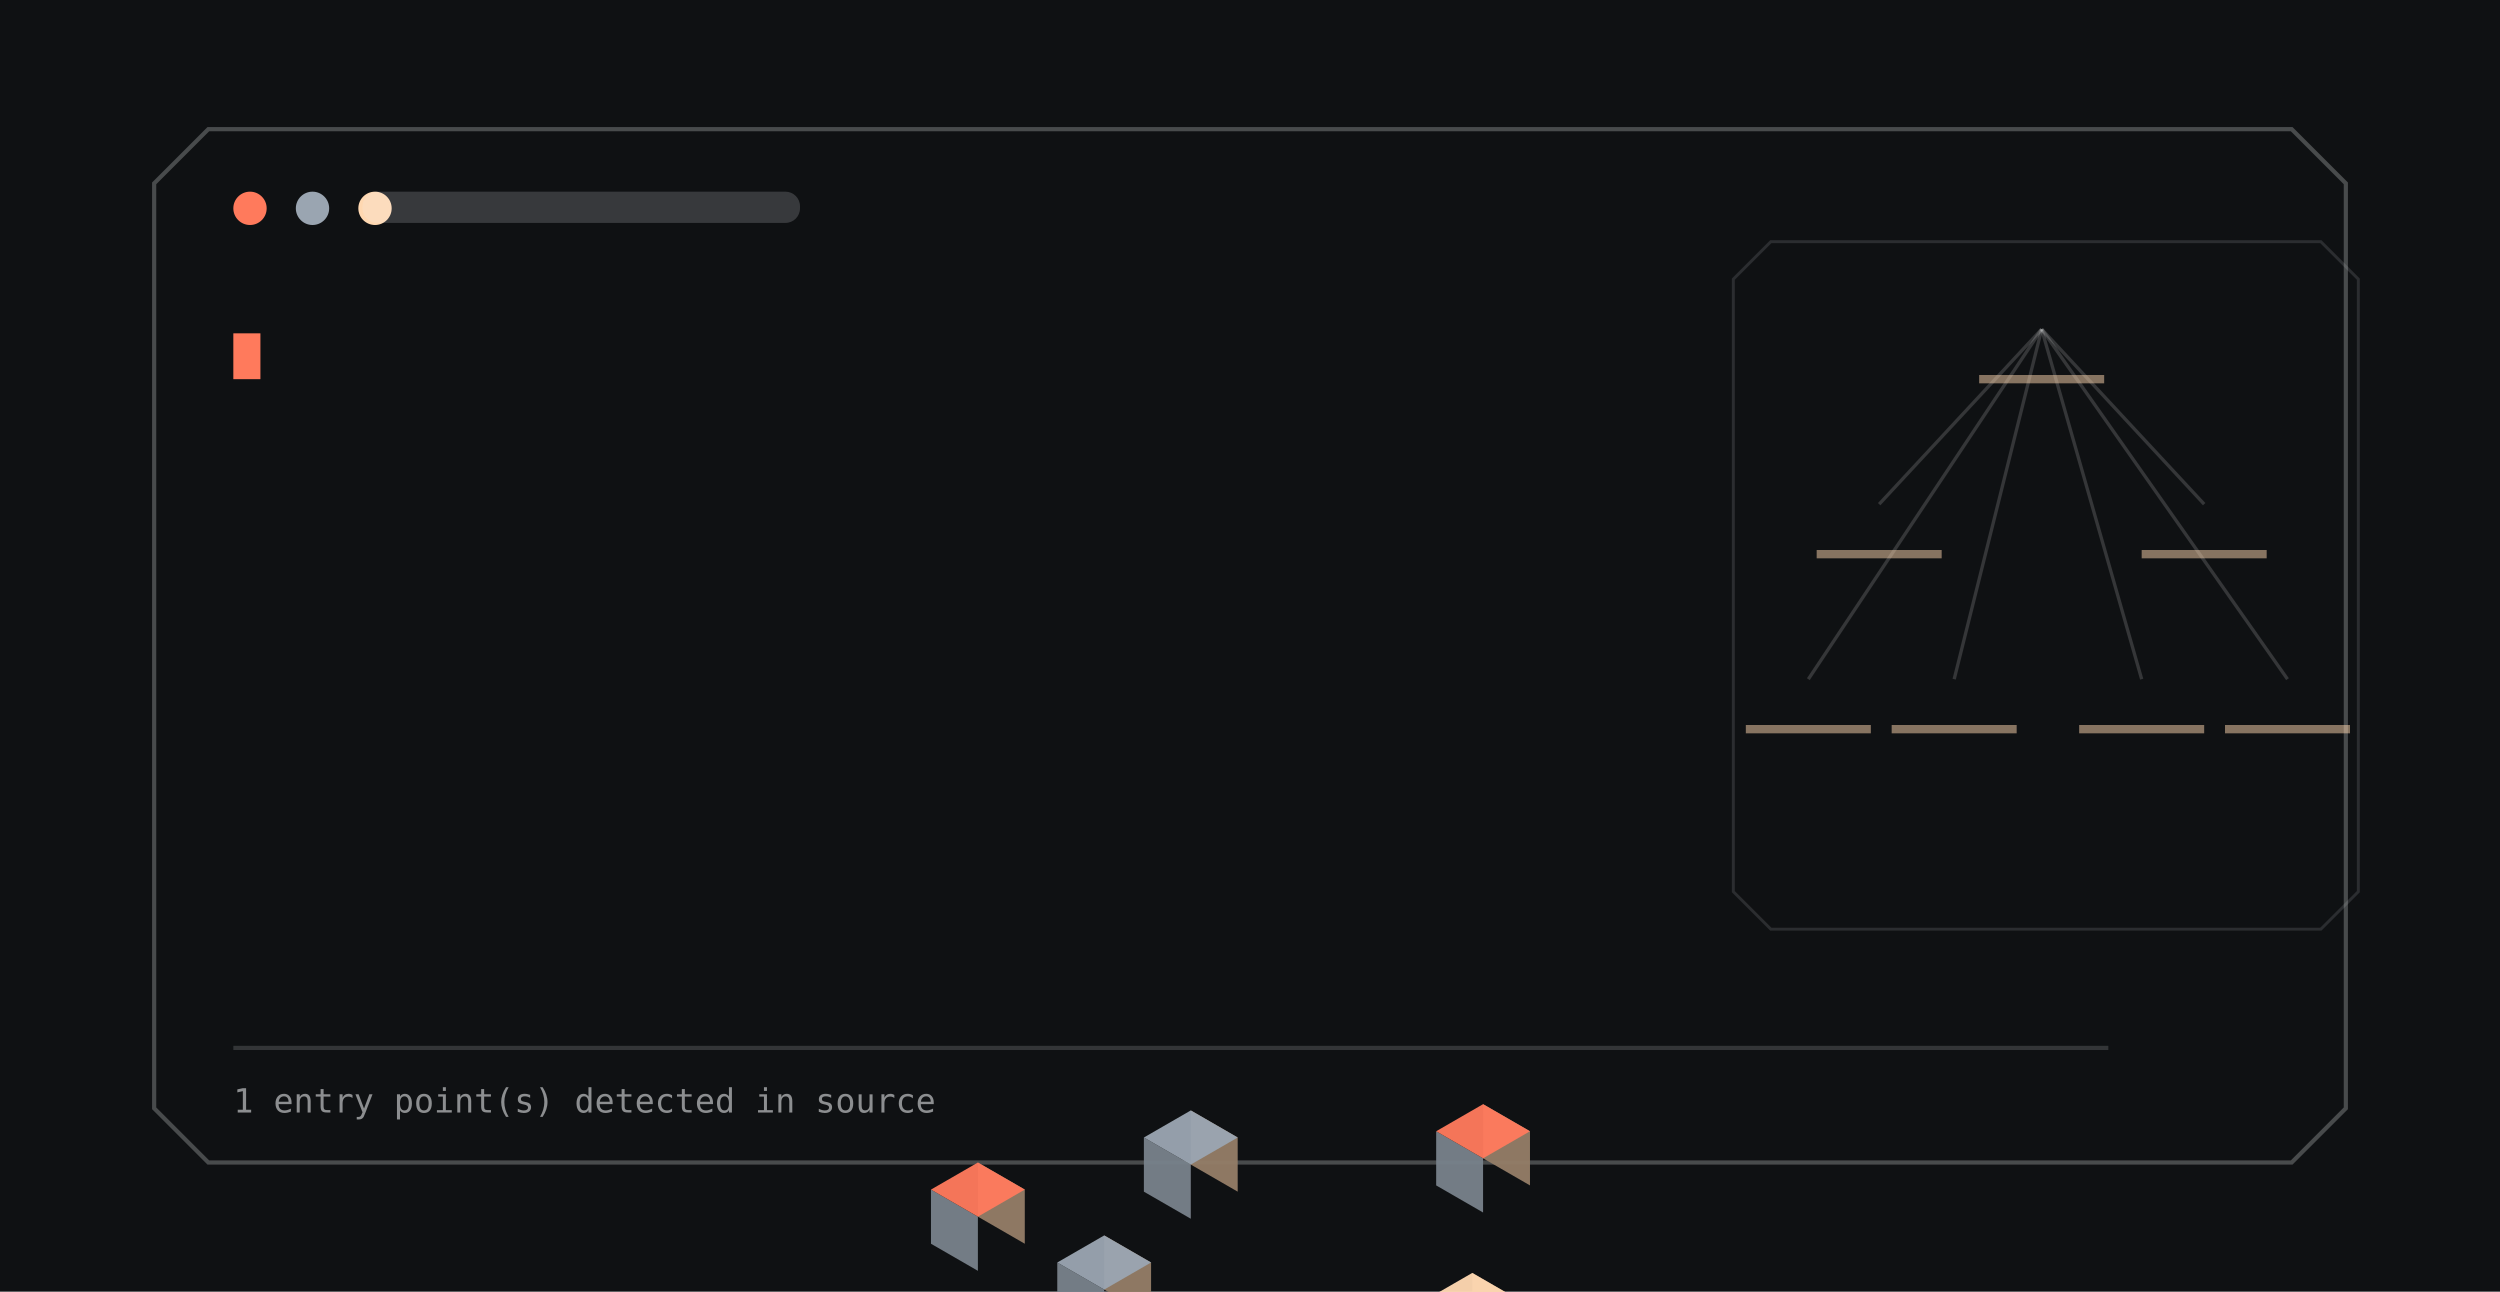
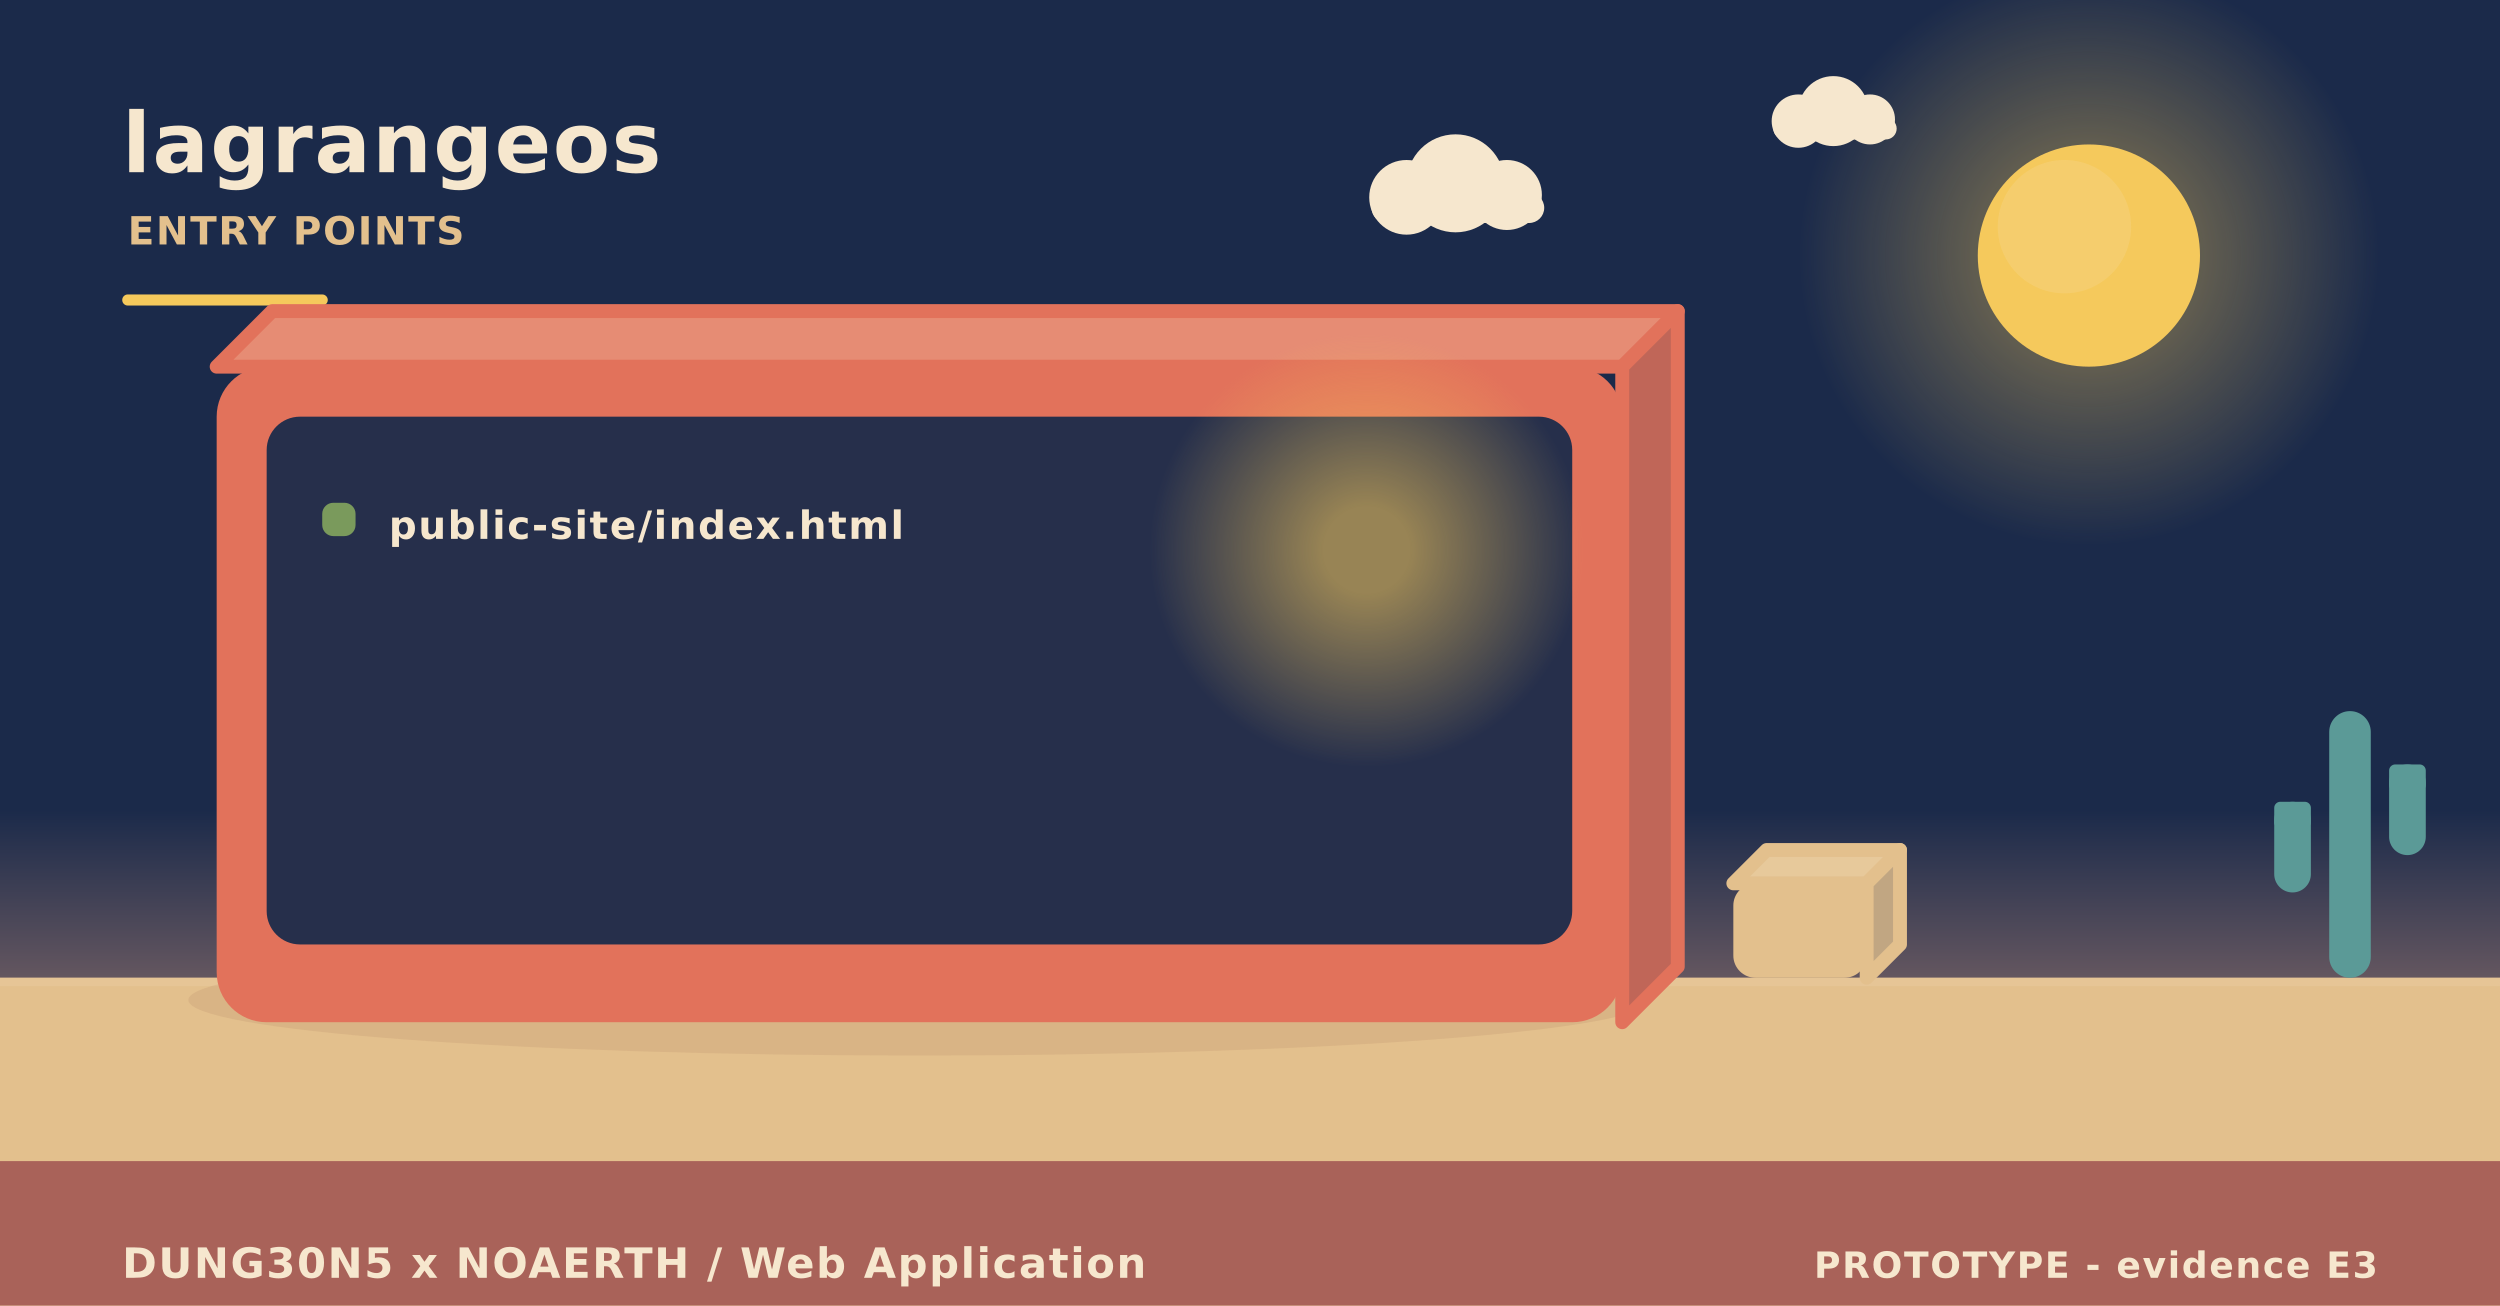
- <svg xmlns="http://www.w3.org/2000/svg" viewBox="0 0 1200 620" width="1200" height="620" role="img" aria-label="lagrangeos command surface">
-   <rect width="1200" height="620" fill="#0f1113" />
-   <defs>
-     <linearGradient id="gt" x1="0" y1="0" x2="1" y2="1">
-       <stop offset="0%" stop-color="#ff7a5c" />
-       <stop offset="100%" stop-color="#9aa5b1" />
-     </linearGradient>
-   </defs>
-   <path d="M100.00,62.00 H1100.00 L1126.00,88.00 V532.00 L1100.00,558.00 H100.00 L74.00,532.00 V88.00 Z" fill="none" stroke="rgba(241,243,245,0.300)" stroke-width="2.00" opacity="0.85" />
-   <circle cx="120.00" cy="100.00" r="8.00" fill="#ff7a5c" opacity="1.00" />
-   <circle cx="150.00" cy="100.00" r="8.00" fill="#9aa5b1" opacity="1.00" />
-   <circle cx="180.00" cy="100.00" r="8.00" fill="#ffd8b1" opacity="1.00" />
-   <rect x="174.00" y="92.00" width="210.00" height="15.00" rx="7.00" fill="rgba(241,243,245,0.180)" opacity="1.00" />
-   <text x="112" y="148" font-family="ui-monospace,SFMono-Regular,Menlo,monospace" font-size="21" fill="rgba(241,243,245,0.800)" opacity="0">public-site/index.html<animate attributeName="opacity" values="0;1;1;0" dur="1.5s" begin="0.0s" repeatCount="indefinite" />
-   </text>
-   <rect x="112" y="160" width="13" height="22" fill="#ff7a5c">
-     <animate attributeName="opacity" values="1;0;1" dur="1.05s" begin="0s" repeatCount="indefinite" />
-   </rect>
-   <path d="M850.00,116.00 H1114.00 L1132.00,134.00 V428.00 L1114.00,446.00 H850.00 L832.00,428.00 V134.00 Z" fill="none" stroke="rgba(241,243,245,0.180)" stroke-width="1.40" opacity="0.70" />
-   <line x1="980.00" y1="158.00" x2="902.00" y2="242.00" stroke="rgba(241,243,245,0.300)" stroke-width="1.60" opacity="0.55" />
-   <line x1="980.00" y1="158.00" x2="1058.00" y2="242.00" stroke="rgba(241,243,245,0.300)" stroke-width="1.60" opacity="0.55" />
-   <line x1="980.00" y1="158.00" x2="868.00" y2="326.00" stroke="rgba(241,243,245,0.300)" stroke-width="1.60" opacity="0.55" />
-   <line x1="980.00" y1="158.00" x2="938.00" y2="326.00" stroke="rgba(241,243,245,0.300)" stroke-width="1.60" opacity="0.55" />
-   <line x1="980.00" y1="158.00" x2="1028.00" y2="326.00" stroke="rgba(241,243,245,0.300)" stroke-width="1.60" opacity="0.55" />
-   <line x1="980.00" y1="158.00" x2="1098.00" y2="326.00" stroke="rgba(241,243,245,0.300)" stroke-width="1.60" opacity="0.55" />
-   <polygon points="711.87,556.00 734.39,569.00 734.39,543.00 711.87,530.00" fill="#947d67" opacity="0.95" />
-   <polygon points="689.36,569.00 711.87,582.00 711.87,556.00 689.36,543.00" fill="#78818a" opacity="0.95" />
-   <polygon points="711.87,530.00 734.39,543.00 711.87,556.00 689.36,543.00" fill="#ff7a5c" opacity="0.95" />
+ <svg xmlns="http://www.w3.org/2000/svg" width="900" height="470" viewBox="0 0 900 470" role="img" aria-label="lagrangeos - how it is operated">
+   <linearGradient id="skyt" x1="0" y1="0" x2="0" y2="1">
+     <stop offset="0" stop-color="#1b2a4a" />
+     <stop offset="0.62" stop-color="#1b2a4a" />
+     <stop offset="1" stop-color="#f3ad8a" />
+   </linearGradient>
+   <rect width="900" height="470" fill="url(#skyt)" />
+   <radialGradient id="sunt">
+     <stop offset="0.35" stop-color="#f5c95c" stop-opacity="0.34" />
+     <stop offset="1" stop-color="#f5c95c" stop-opacity="0" />
+   </radialGradient>
+   <circle cx="752" cy="92" r="104" fill="url(#sunt)" />
+   <circle cx="752" cy="92" r="40" fill="#f5c95c" />
+   <circle cx="743.2" cy="81.6" r="24" fill="#f5d27e" opacity="0.5" />
  <g>
-     <rect x="950.00" y="180.00" width="60.00" height="4.00" rx="0.00" fill="rgba(255,216,177,0.500)" opacity="1.00" />
-     <animate attributeName="opacity" values="0.25;1.0;0.25" dur="12.1s" begin="0.0s" repeatCount="indefinite" />
+     <circle cx="524" cy="66" r="17.64" fill="#f6e7ce" />
+     <circle cx="506.36" cy="71.04" r="13.44" fill="#f6e7ce" />
+     <circle cx="542.48" cy="70.2" r="12.6" fill="#f6e7ce" />
+     <rect x="493.76" y="69.36" width="62.16" height="10.92" rx="5.46" fill="#f6e7ce" />
+     <animateTransform attributeName="transform" type="translate" values="0 0;24 0;0 0" dur="36s" begin="0s" repeatCount="indefinite" />
  </g>
-   <polygon points="571.58,559.00 594.09,572.00 594.09,546.00 571.58,533.00" fill="#947d67" opacity="0.95" />
-   <polygon points="549.06,572.00 571.58,585.00 571.58,559.00 549.06,546.00" fill="#78818a" opacity="0.95" />
-   <polygon points="571.58,533.00 594.09,546.00 571.58,559.00 549.06,546.00" fill="#9aa5b1" opacity="0.95" />
  <g>
-     <rect x="872.00" y="264.00" width="60.00" height="4.00" rx="0.00" fill="rgba(255,216,177,0.500)" opacity="1.00" />
-     <animate attributeName="opacity" values="0.25;1.0;0.25" dur="12.1s" begin="0.4s" repeatCount="indefinite" />
+     <circle cx="660" cy="40" r="12.6" fill="#f6e7ce" />
+     <circle cx="647.4" cy="43.6" r="9.6" fill="#f6e7ce" />
+     <circle cx="673.2" cy="43" r="9" fill="#f6e7ce" />
+     <rect x="638.4" y="42.4" width="44.4" height="7.8" rx="3.9" fill="#f6e7ce" />
+     <animateTransform attributeName="transform" type="translate" values="0 0;-18 0;0 0" dur="46s" begin="3s" repeatCount="indefinite" />
  </g>
-   <polygon points="706.68,637.00 729.19,650.00 729.19,624.00 706.68,611.00" fill="#947d67" opacity="0.95" />
-   <polygon points="684.16,650.00 706.68,663.00 706.68,637.00 684.16,624.00" fill="#78818a" opacity="0.95" />
-   <polygon points="706.68,611.00 729.19,624.00 706.68,637.00 684.16,624.00" fill="#ffd8b1" opacity="0.95" />
+   <rect x="0" y="352" width="900" height="118" fill="#e3c08d" />
+   <rect x="0" y="352" width="900" height="3" fill="#e6c596" />
+   <text x="44" y="62" font-family="Verdana,DejaVu Sans,sans-serif" font-size="30" font-weight="700" letter-spacing="0.6" fill="#f6e7ce" text-anchor="start">lagrangeos</text>
+   <text x="46" y="88" font-family="Verdana,DejaVu Sans,sans-serif" font-size="14" font-weight="700" letter-spacing="0.6" fill="#e3c08d" text-anchor="start">ENTRY POINTS</text>
+   <rect x="44" y="106" width="74" height="4" rx="2" fill="#f5c95c" />
+   <ellipse cx="331" cy="360" rx="263.2" ry="20" fill="rgba(138,90,68,0.11)" />
+   <path d="M78,132 L584,132 L604,112 L98,112 Z" fill="#e68c74" stroke="#e2725b" stroke-width="5" stroke-linejoin="round" />
+   <path d="M584,132 L604,112 L604,348 L584,368 Z" fill="#c06658" stroke="#e2725b" stroke-width="5" stroke-linejoin="round" />
+   <rect x="78" y="132" width="506" height="236" rx="18" fill="#e2725b" />
+   <rect x="96" y="150" width="470" height="190" rx="12" fill="#1b2a4a" opacity="0.94" />
+   <radialGradient id="lamp58413">
+     <stop offset="0.2" stop-color="#f5c95c" stop-opacity="0.55" />
+     <stop offset="1" stop-color="#f5c95c" stop-opacity="0" />
+   </radialGradient>
+   <circle cx="492" cy="198" r="78" fill="url(#lamp58413)" />
+   <rect x="116" y="181" width="12" height="12" rx="4" fill="#7a9a5c" />
  <g>
-     <rect x="1028.00" y="264.00" width="60.00" height="4.00" rx="0.00" fill="rgba(255,216,177,0.500)" opacity="1.00" />
-     <animate attributeName="opacity" values="0.25;1.0;0.25" dur="12.1s" begin="0.8s" repeatCount="indefinite" />
+     <text x="140" y="194" font-family="Verdana,DejaVu Sans,sans-serif" font-size="14" font-weight="700" letter-spacing="0.6" fill="#f6e7ce" text-anchor="start">public-site/index.html</text>
+     <animateTransform attributeName="transform" type="translate" values="0 10;0 0" dur="0.7s" begin="0.4s" fill="freeze" />
  </g>
-   <polygon points="469.39,584.00 491.90,597.00 491.90,571.00 469.39,558.00" fill="#947d67" opacity="0.95" />
-   <polygon points="446.87,597.00 469.39,610.00 469.39,584.00 446.87,571.00" fill="#78818a" opacity="0.95" />
-   <polygon points="469.39,558.00 491.90,571.00 469.39,584.00 446.87,571.00" fill="#ff7a5c" opacity="0.95" />
-   <g>
-     <rect x="838.00" y="348.00" width="60.00" height="4.00" rx="0.00" fill="rgba(255,216,177,0.500)" opacity="1.00" />
-     <animate attributeName="opacity" values="0.25;1.0;0.25" dur="12.1s" begin="1.2s" repeatCount="indefinite" />
-   </g>
-   <polygon points="530.01,619.00 552.52,632.00 552.52,606.00 530.01,593.00" fill="#947d67" opacity="0.95" />
-   <polygon points="507.49,632.00 530.01,645.00 530.01,619.00 507.49,606.00" fill="#78818a" opacity="0.95" />
-   <polygon points="530.01,593.00 552.52,606.00 530.01,619.00 507.49,606.00" fill="#9aa5b1" opacity="0.95" />
-   <g>
-     <rect x="908.00" y="348.00" width="60.00" height="4.00" rx="0.00" fill="rgba(255,216,177,0.500)" opacity="1.00" />
-     <animate attributeName="opacity" values="0.25;1.0;0.25" dur="12.1s" begin="1.6s" repeatCount="indefinite" />
-   </g>
-   <polygon points="607.95,664.00 630.47,677.00 630.47,651.00 607.95,638.00" fill="#947d67" opacity="0.95" />
-   <polygon points="585.43,677.00 607.95,690.00 607.95,664.00 585.43,651.00" fill="#78818a" opacity="0.95" />
-   <polygon points="607.95,638.00 630.47,651.00 607.95,664.00 585.43,651.00" fill="#ffd8b1" opacity="0.95" />
-   <g>
-     <rect x="998.00" y="348.00" width="60.00" height="4.00" rx="0.00" fill="rgba(255,216,177,0.500)" opacity="1.00" />
-     <animate attributeName="opacity" values="0.25;1.0;0.25" dur="12.1s" begin="2.0s" repeatCount="indefinite" />
-   </g>
-   <polygon points="668.57,699.00 691.09,712.00 691.09,686.00 668.57,673.00" fill="#947d67" opacity="0.95" />
-   <polygon points="646.05,712.00 668.57,725.00 668.57,699.00 646.05,686.00" fill="#78818a" opacity="0.95" />
-   <polygon points="668.57,673.00 691.09,686.00 668.57,699.00 646.05,686.00" fill="#ff7a5c" opacity="0.95" />
-   <g>
-     <rect x="1068.00" y="348.00" width="60.00" height="4.00" rx="0.00" fill="rgba(255,216,177,0.500)" opacity="1.00" />
-     <animate attributeName="opacity" values="0.25;1.0;0.25" dur="12.1s" begin="2.4s" repeatCount="indefinite" />
-   </g>
-   <rect x="112.00" y="502.00" width="900.00" height="2.00" rx="0.00" fill="rgba(241,243,245,0.160)" opacity="1.00" />
-   <text x="112" y="534" font-family="ui-monospace,Menlo,monospace" font-size="16" fill="rgba(241,243,245,0.550)">1 entry point(s) detected in source</text>
+   <path d="M624,318 L672,318 L684,306 L636,306 Z" fill="#e7c99b" stroke="#e3c08d" stroke-width="5" stroke-linejoin="round" />
+   <path d="M672,318 L684,306 L684,340 L672,352 Z" fill="#c1a682" stroke="#e3c08d" stroke-width="5" stroke-linejoin="round" />
+   <rect x="624" y="318" width="48" height="34" rx="8" fill="#e3c08d" />
+   <rect x="838.52" y="256" width="14.96" height="96" rx="7.48" fill="#5b9a97" />
+   <rect x="818.72" y="288.64" width="13.2" height="32.64" rx="6.6" fill="#5b9a97" />
+   <rect x="818.72" y="288.64" width="13.2" height="9.6" rx="2.2" fill="#5b9a97" />
+   <rect x="860.08" y="275.2" width="13.2" height="32.64" rx="6.6" fill="#5b9a97" />
+   <rect x="860.08" y="275.2" width="13.2" height="9.6" rx="2.2" fill="#5b9a97" />
+   <rect x="0" y="418" width="900" height="52" rx="0" fill="#a65c56" opacity="0.94" />
+   <text x="44" y="460" font-family="Verdana,DejaVu Sans,sans-serif" font-size="15" font-weight="700" letter-spacing="0.6" fill="#f6e7ce" text-anchor="start">DUNG30N5 x NOAERTH  /  Web Application</text>
+   <text x="856" y="460" font-family="Verdana,DejaVu Sans,sans-serif" font-size="13" font-weight="700" letter-spacing="0.6" fill="#f6e7ce" text-anchor="end">PROTOTYPE  -  evidence E3</text>
</svg>
